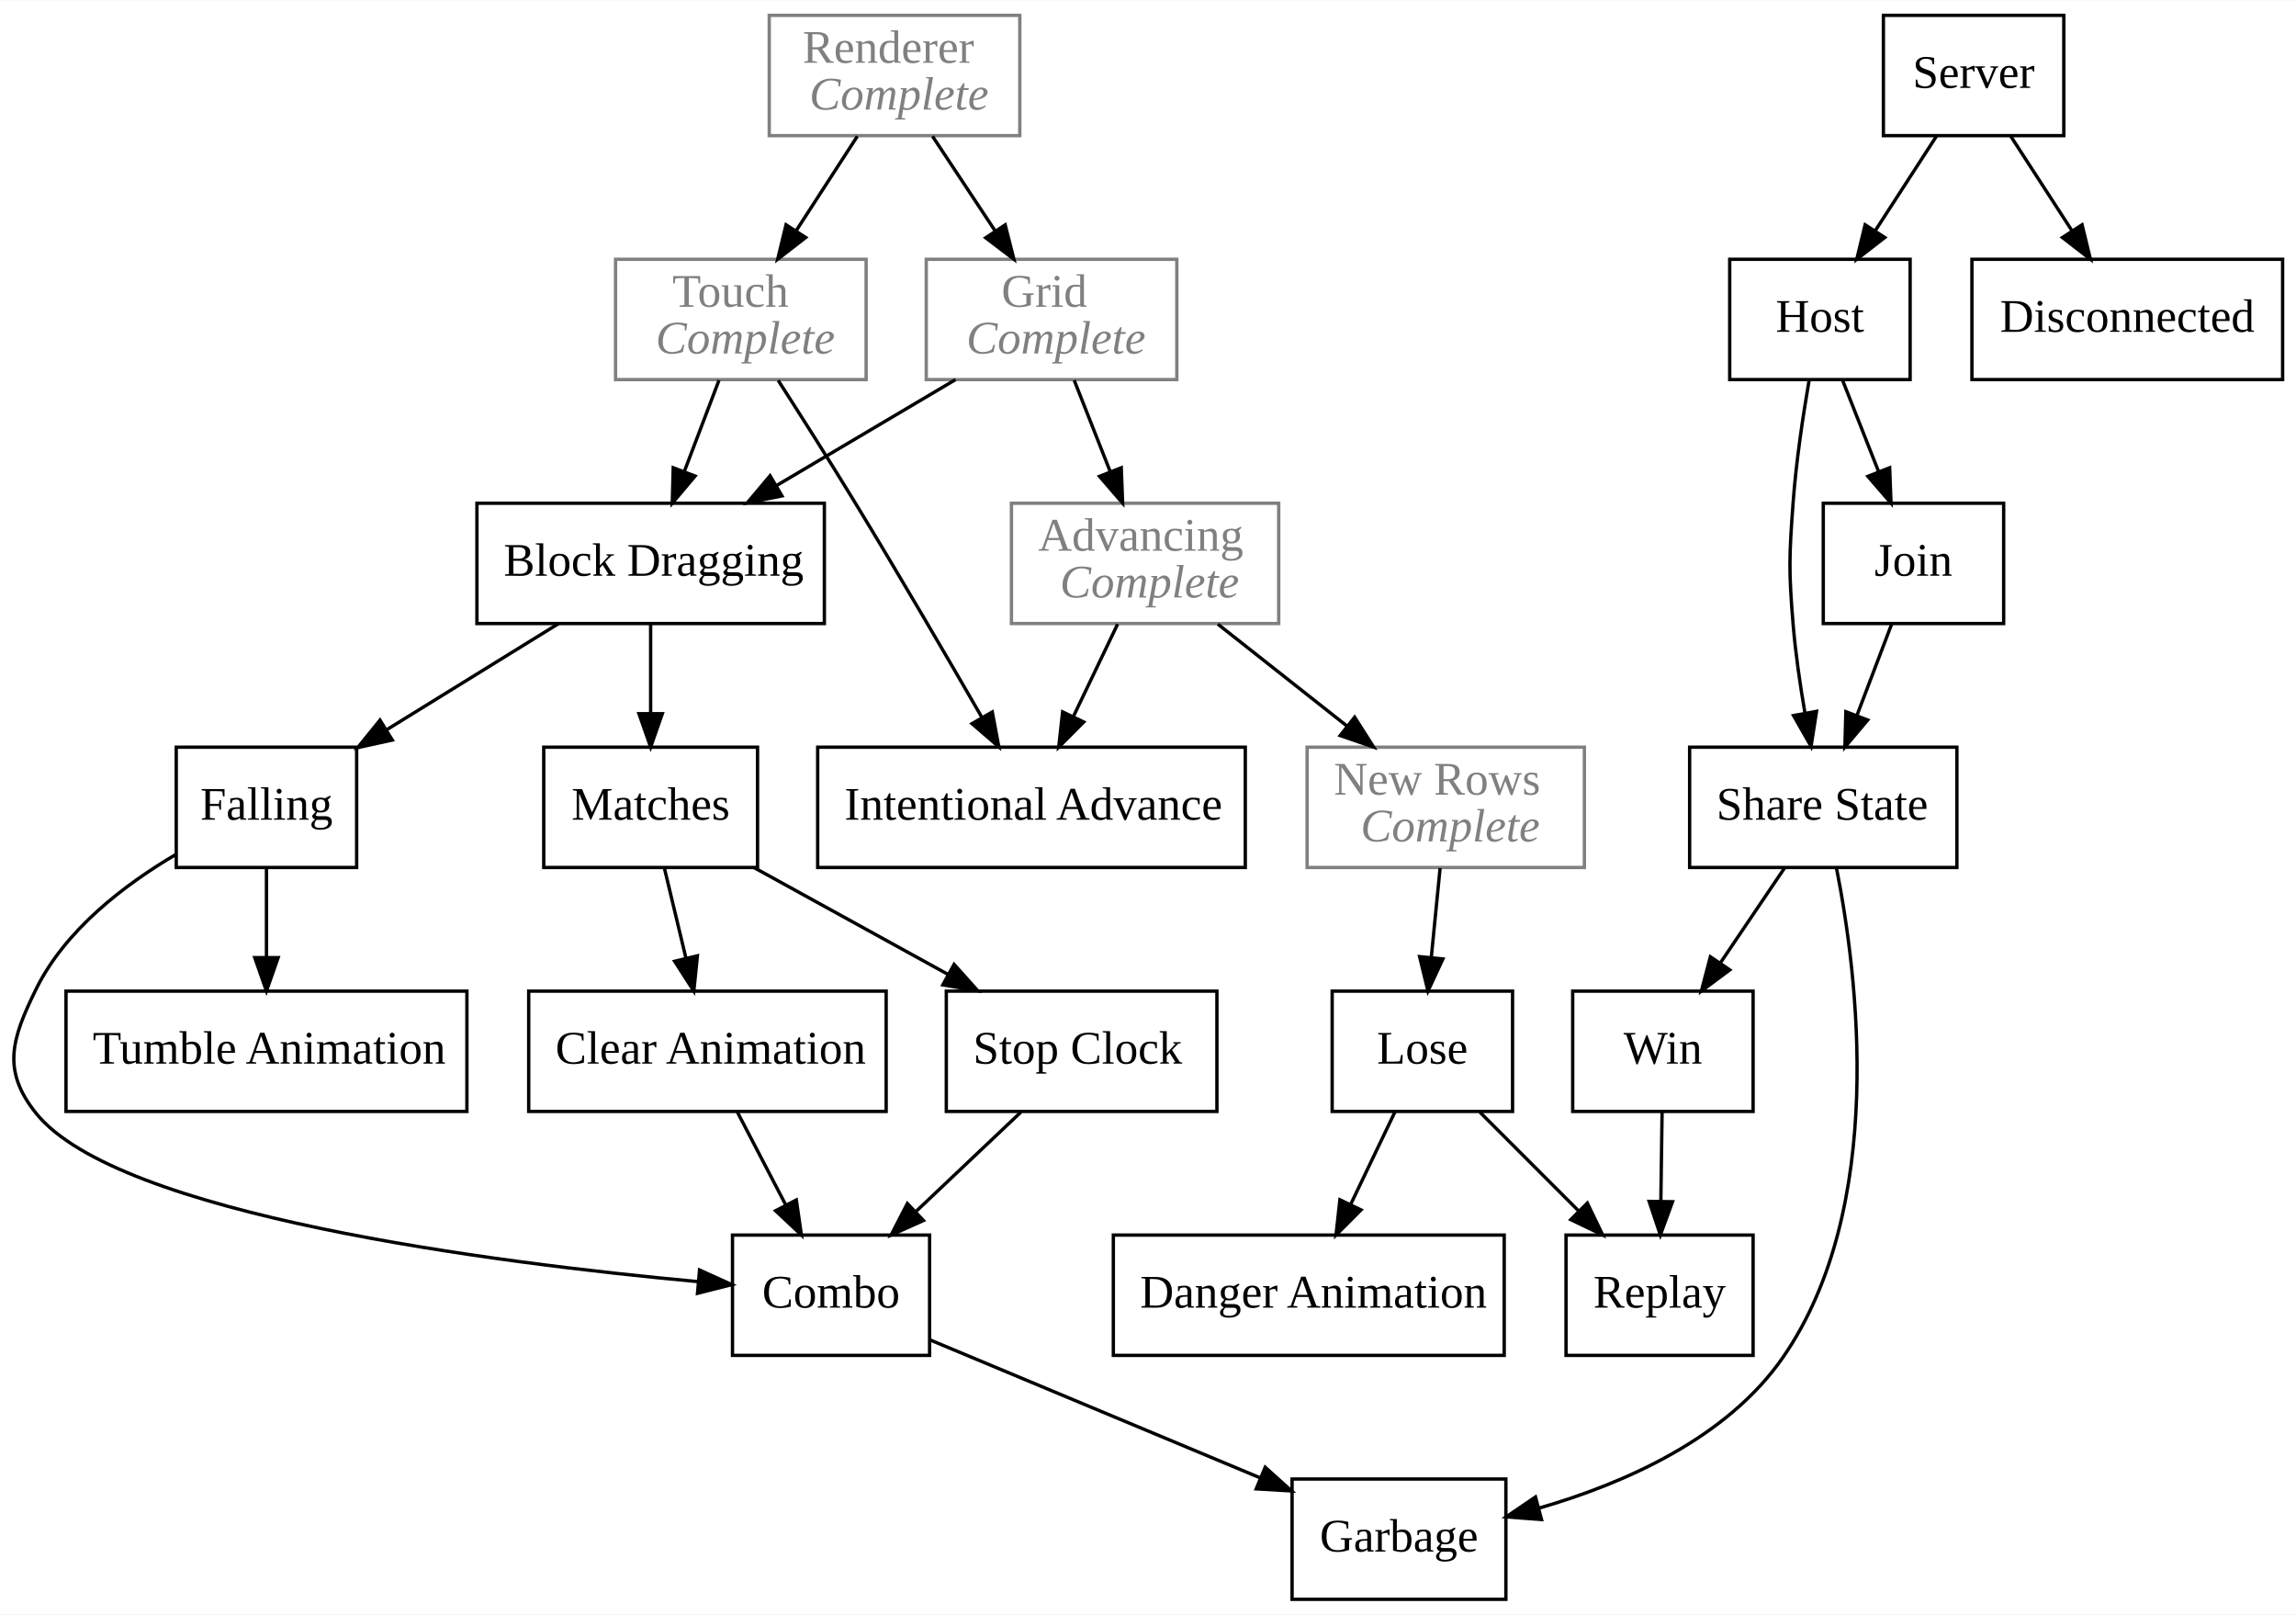
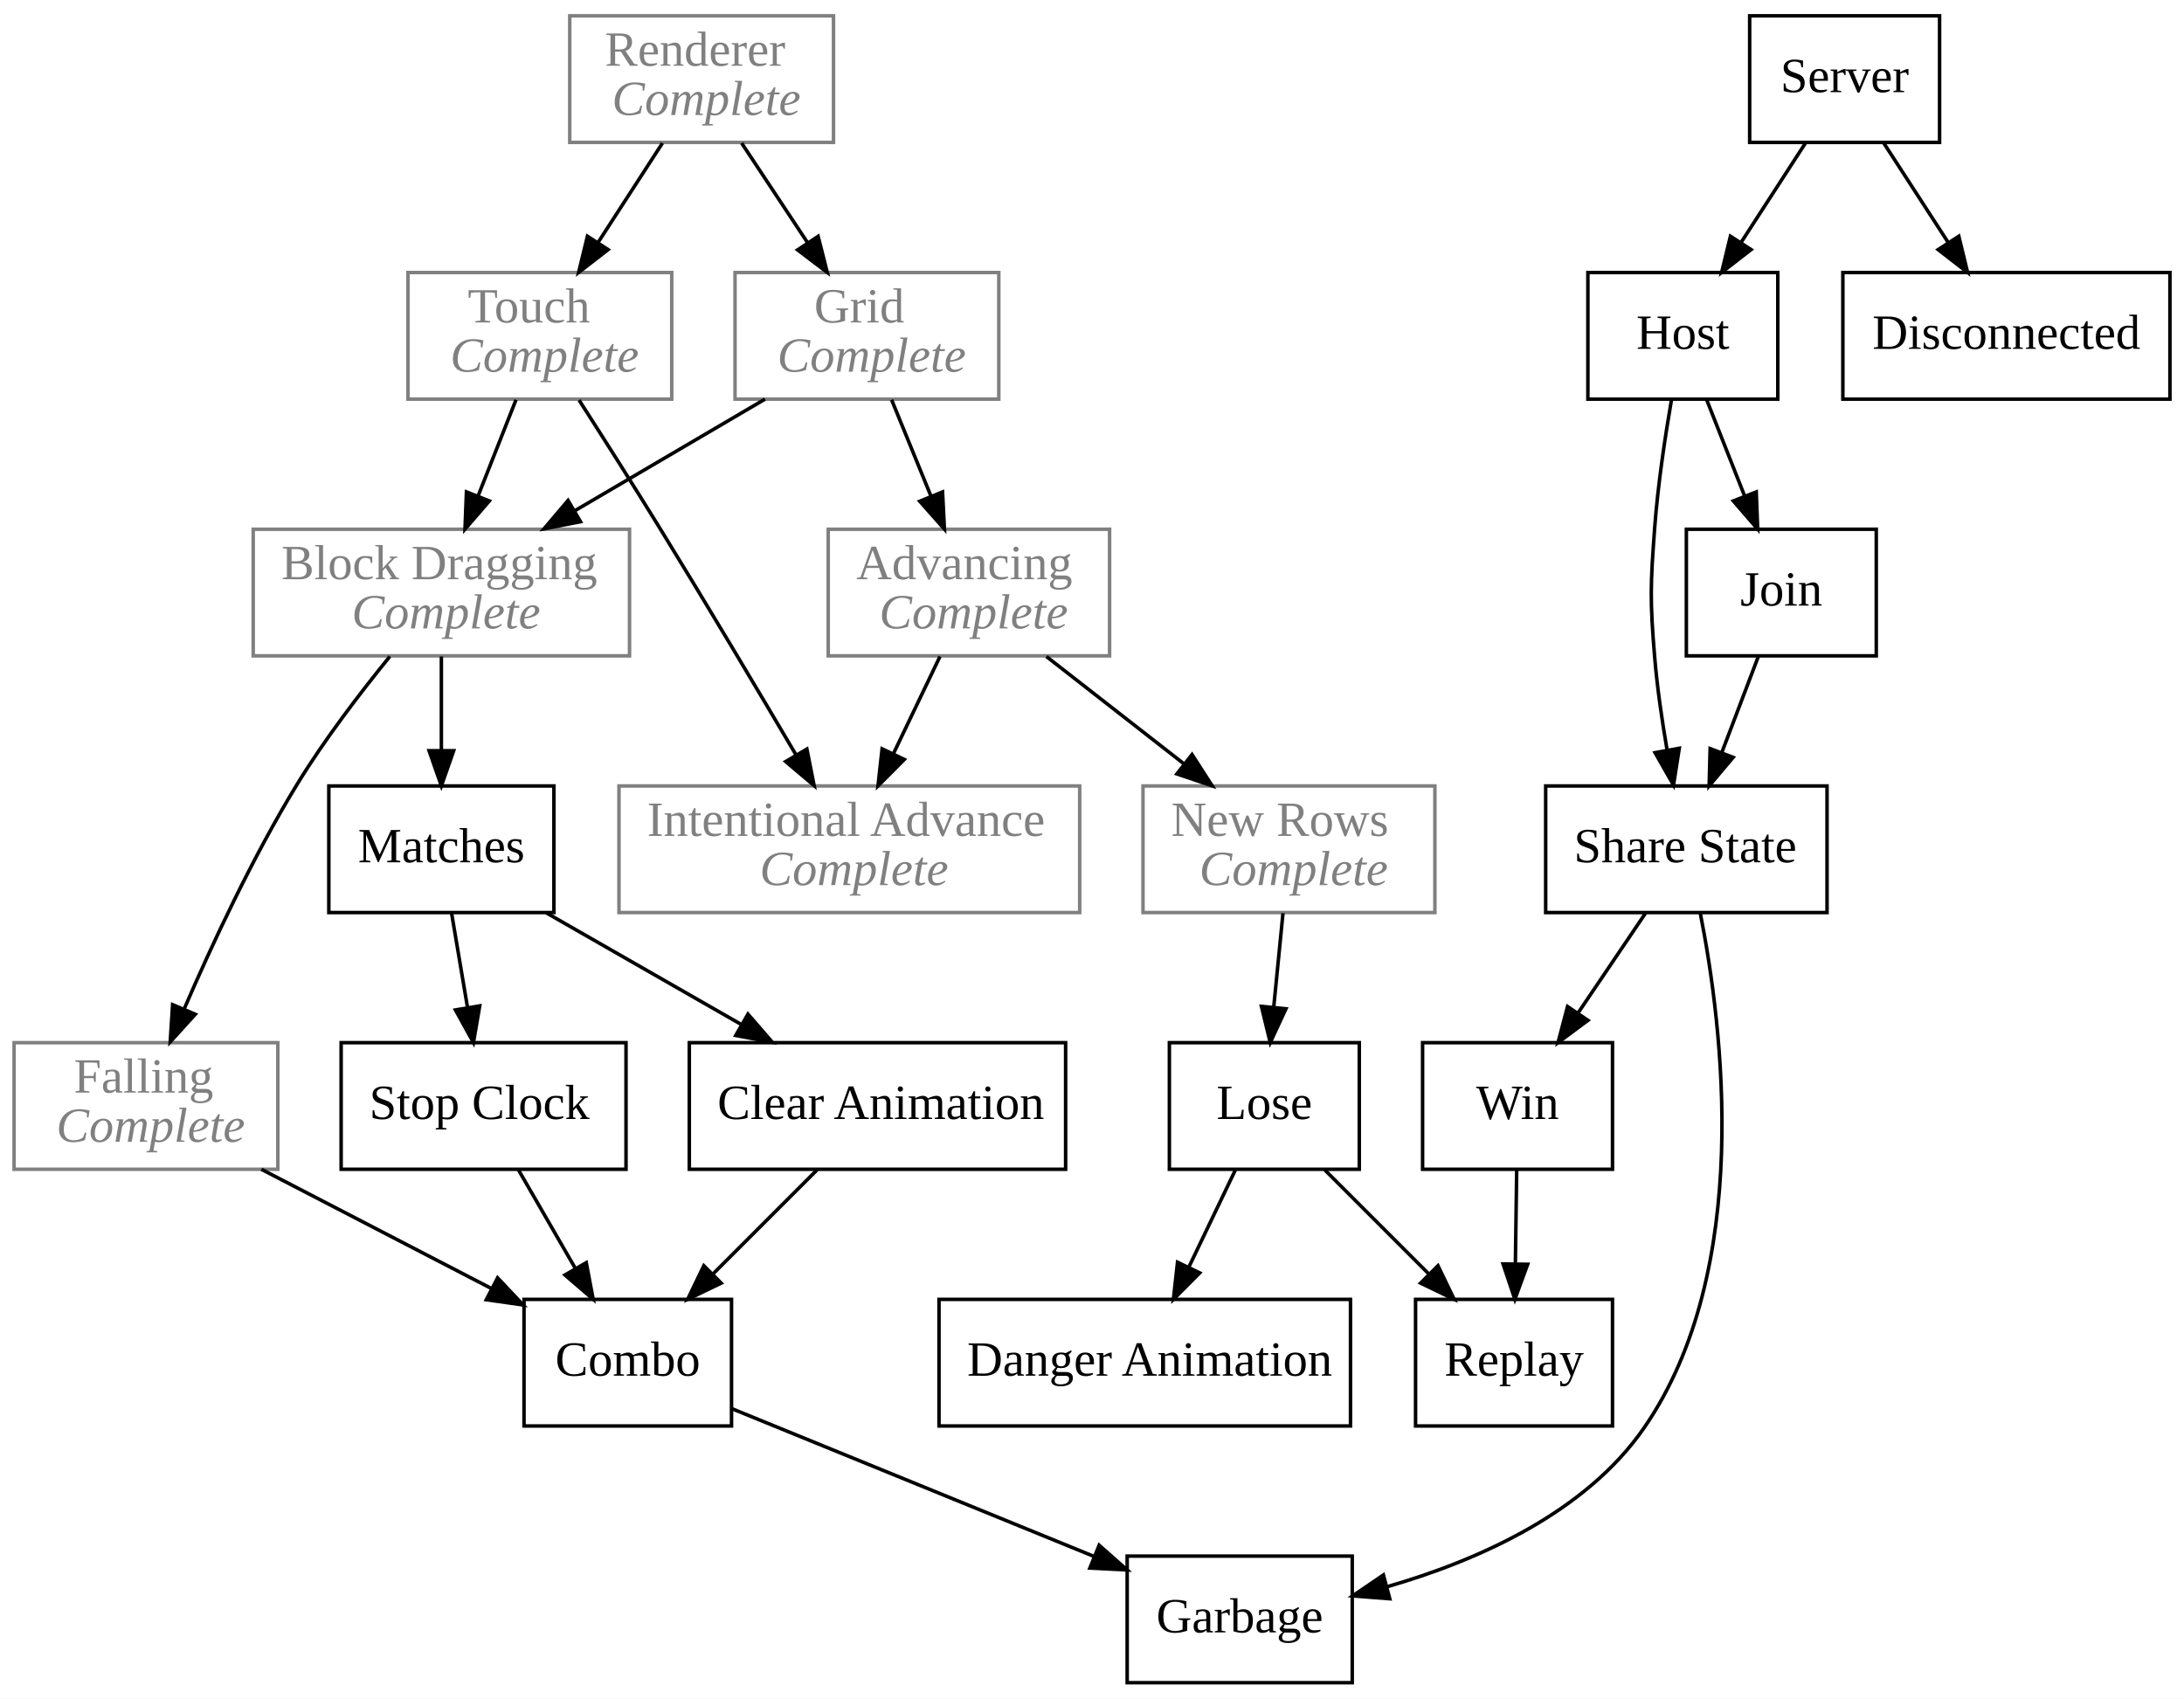
- <svg xmlns="http://www.w3.org/2000/svg" width="687pt" height="483pt" viewBox="0.00 0.00 687.26 483.00">
+ <svg xmlns="http://www.w3.org/2000/svg" width="621pt" height="483pt" viewBox="0.00 0.00 621.00 483.00">
  <g id="graph0" class="graph" transform="scale(1 1) rotate(0) translate(4 479)">
-     <polygon fill="white" stroke="none" points="-4,4 -4,-479 683.256,-479 683.256,4 -4,4" />
+     <polygon fill="white" stroke="none" points="-4,4 -4,-479 617,-479 617,4 -4,4" />
    <g id="node1" class="node">
-       <polygon fill="none" stroke="gray" points="226.256,-438.5 226.256,-474.5 301.256,-474.5 301.256,-438.5 226.256,-438.5" />
-       <text text-anchor="start" x="236.256" y="-460.3" font-family="Times New Roman,serif" font-size="14.00" fill="gray">Renderer </text>
-       <text text-anchor="start" x="234.256" y="-446.3" font-family="Times New Roman,serif" font-size="14.00" fill="gray"> </text>
-       <text text-anchor="start" x="238.256" y="-446.3" font-family="Times New Roman,serif" font-style="italic" font-size="14.00" fill="gray">Complete</text>
+       <polygon fill="none" stroke="gray" points="158,-438.5 158,-474.5 233,-474.5 233,-438.5 158,-438.5" />
+       <text text-anchor="start" x="168" y="-460.3" font-family="Times New Roman,serif" font-size="14.00" fill="gray">Renderer </text>
+       <text text-anchor="start" x="166" y="-446.3" font-family="Times New Roman,serif" font-size="14.00" fill="gray"> </text>
+       <text text-anchor="start" x="170" y="-446.3" font-family="Times New Roman,serif" font-style="italic" font-size="14.00" fill="gray">Complete</text>
    </g>
    <g id="node2" class="node">
-       <polygon fill="none" stroke="gray" points="273.256,-365.5 273.256,-401.5 348.256,-401.5 348.256,-365.5 273.256,-365.5" />
-       <text text-anchor="start" x="295.756" y="-387.3" font-family="Times New Roman,serif" font-size="14.00" fill="gray">Grid </text>
-       <text text-anchor="start" x="281.256" y="-373.3" font-family="Times New Roman,serif" font-size="14.00" fill="gray"> </text>
-       <text text-anchor="start" x="285.256" y="-373.3" font-family="Times New Roman,serif" font-style="italic" font-size="14.00" fill="gray">Complete</text>
+       <polygon fill="none" stroke="gray" points="205,-365.5 205,-401.5 280,-401.5 280,-365.5 205,-365.5" />
+       <text text-anchor="start" x="227.5" y="-387.3" font-family="Times New Roman,serif" font-size="14.00" fill="gray">Grid </text>
+       <text text-anchor="start" x="213" y="-373.3" font-family="Times New Roman,serif" font-size="14.00" fill="gray"> </text>
+       <text text-anchor="start" x="217" y="-373.3" font-family="Times New Roman,serif" font-style="italic" font-size="14.00" fill="gray">Complete</text>
    </g>
    <g id="edge1" class="edge">
-       <path fill="none" stroke="black" d="M275.134,-438.313C280.733,-429.853 287.598,-419.484 293.801,-410.112" />
-       <polygon fill="black" stroke="black" points="296.882,-411.799 299.484,-401.529 291.045,-407.935 296.882,-411.799" />
+       <path fill="none" stroke="black" d="M206.877,-438.313C212.477,-429.853 219.342,-419.484 225.545,-410.112" />
+       <polygon fill="black" stroke="black" points="228.626,-411.799 231.227,-401.529 222.789,-407.935 228.626,-411.799" />
    </g>
    <g id="node3" class="node">
-       <polygon fill="none" stroke="gray" points="180.256,-365.5 180.256,-401.5 255.256,-401.5 255.256,-365.5 180.256,-365.5" />
-       <text text-anchor="start" x="197.256" y="-387.3" font-family="Times New Roman,serif" font-size="14.00" fill="gray">Touch </text>
-       <text text-anchor="start" x="188.256" y="-373.3" font-family="Times New Roman,serif" font-size="14.00" fill="gray"> </text>
-       <text text-anchor="start" x="192.256" y="-373.3" font-family="Times New Roman,serif" font-style="italic" font-size="14.00" fill="gray">Complete</text>
+       <polygon fill="none" stroke="gray" points="112,-365.5 112,-401.5 187,-401.5 187,-365.5 112,-365.5" />
+       <text text-anchor="start" x="129" y="-387.3" font-family="Times New Roman,serif" font-size="14.00" fill="gray">Touch </text>
+       <text text-anchor="start" x="120" y="-373.3" font-family="Times New Roman,serif" font-size="14.00" fill="gray"> </text>
+       <text text-anchor="start" x="124" y="-373.3" font-family="Times New Roman,serif" font-style="italic" font-size="14.00" fill="gray">Complete</text>
    </g>
    <g id="edge2" class="edge">
-       <path fill="none" stroke="black" d="M252.621,-438.313C247.14,-429.853 240.422,-419.484 234.35,-410.112" />
-       <polygon fill="black" stroke="black" points="237.164,-408.018 228.789,-401.529 231.289,-411.824 237.164,-408.018" />
+       <path fill="none" stroke="black" d="M184.365,-438.313C178.884,-429.853 172.165,-419.484 166.094,-410.112" />
+       <polygon fill="black" stroke="black" points="168.908,-408.018 160.533,-401.529 163.033,-411.824 168.908,-408.018" />
    </g>
    <g id="node4" class="node">
-       <polygon fill="none" stroke="gray" points="298.756,-292.5 298.756,-328.5 378.756,-328.5 378.756,-292.5 298.756,-292.5" />
-       <text text-anchor="start" x="306.756" y="-314.3" font-family="Times New Roman,serif" font-size="14.00" fill="gray">Advancing </text>
-       <text text-anchor="start" x="309.256" y="-300.3" font-family="Times New Roman,serif" font-size="14.00" fill="gray"> </text>
-       <text text-anchor="start" x="313.256" y="-300.3" font-family="Times New Roman,serif" font-style="italic" font-size="14.00" fill="gray">Complete</text>
+       <polygon fill="none" stroke="gray" points="231.5,-292.5 231.5,-328.5 311.5,-328.5 311.5,-292.5 231.5,-292.5" />
+       <text text-anchor="start" x="239.5" y="-314.3" font-family="Times New Roman,serif" font-size="14.00" fill="gray">Advancing </text>
+       <text text-anchor="start" x="242" y="-300.3" font-family="Times New Roman,serif" font-size="14.00" fill="gray"> </text>
+       <text text-anchor="start" x="246" y="-300.3" font-family="Times New Roman,serif" font-style="italic" font-size="14.00" fill="gray">Complete</text>
    </g>
    <g id="edge3" class="edge">
-       <path fill="none" stroke="black" d="M317.534,-365.313C320.767,-357.115 324.708,-347.123 328.311,-337.985" />
-       <polygon fill="black" stroke="black" points="331.628,-339.116 332.041,-328.529 325.116,-336.548 331.628,-339.116" />
+       <path fill="none" stroke="black" d="M249.52,-365.313C252.868,-357.115 256.95,-347.123 260.682,-337.985" />
+       <polygon fill="black" stroke="black" points="264.003,-339.11 264.545,-328.529 257.523,-336.463 264.003,-339.11" />
    </g>
    <g id="node6" class="node">
-       <polygon fill="none" stroke="black" points="138.756,-292.5 138.756,-328.5 242.756,-328.5 242.756,-292.5 138.756,-292.5" />
-       <text text-anchor="start" x="146.756" y="-306.8" font-family="Times New Roman,serif" font-size="14.00">Block Dragging</text>
+       <polygon fill="none" stroke="gray" points="68,-292.5 68,-328.5 175,-328.5 175,-292.5 68,-292.5" />
+       <text text-anchor="start" x="76" y="-314.3" font-family="Times New Roman,serif" font-size="14.00" fill="gray">Block Dragging </text>
+       <text text-anchor="start" x="92" y="-300.3" font-family="Times New Roman,serif" font-size="14.00" fill="gray"> </text>
+       <text text-anchor="start" x="96" y="-300.3" font-family="Times New Roman,serif" font-style="italic" font-size="14.00" fill="gray">Complete</text>
    </g>
    <g id="edge4" class="edge">
-       <path fill="none" stroke="black" d="M282.013,-365.494C265.953,-355.991 245.747,-344.036 228.433,-333.792" />
-       <polygon fill="black" stroke="black" points="230.069,-330.694 219.681,-328.614 226.505,-336.718 230.069,-330.694" />
+       <path fill="none" stroke="black" d="M213.517,-365.494C197.323,-355.991 176.949,-344.036 159.491,-333.792" />
+       <polygon fill="black" stroke="black" points="161.062,-330.656 150.665,-328.614 157.519,-336.693 161.062,-330.656" />
    </g>
    <g id="edge5" class="edge">
-       <path fill="none" stroke="black" d="M211.22,-365.313C208.103,-357.115 204.303,-347.123 200.828,-337.985" />
-       <polygon fill="black" stroke="black" points="204.058,-336.632 197.232,-328.529 197.515,-339.12 204.058,-336.632" />
+       <path fill="none" stroke="black" d="M142.722,-365.313C139.489,-357.115 135.549,-347.123 131.945,-337.985" />
+       <polygon fill="black" stroke="black" points="135.14,-336.548 128.216,-328.529 128.628,-339.116 135.14,-336.548" />
    </g>
    <g id="node9" class="node">
-       <polygon fill="none" stroke="black" points="240.756,-219.5 240.756,-255.5 368.756,-255.5 368.756,-219.5 240.756,-219.5" />
-       <text text-anchor="start" x="248.756" y="-233.8" font-family="Times New Roman,serif" font-size="14.00">Intentional Advance</text>
+       <polygon fill="none" stroke="gray" points="172,-219.5 172,-255.5 303,-255.5 303,-219.5 172,-219.5" />
+       <text text-anchor="start" x="180" y="-241.3" font-family="Times New Roman,serif" font-size="14.00" fill="gray">Intentional Advance </text>
+       <text text-anchor="start" x="208" y="-227.3" font-family="Times New Roman,serif" font-size="14.00" fill="gray"> </text>
+       <text text-anchor="start" x="212" y="-227.3" font-family="Times New Roman,serif" font-style="italic" font-size="14.00" fill="gray">Complete</text>
    </g>
    <g id="edge6" class="edge">
-       <path fill="none" stroke="black" d="M228.941,-365.252C235.652,-354.817 244.303,-341.212 251.756,-329 264.922,-307.427 279.392,-282.642 289.881,-264.471" />
-       <polygon fill="black" stroke="black" points="293.019,-266.036 294.976,-255.623 286.953,-262.543 293.019,-266.036" />
+       <path fill="none" stroke="black" d="M160.649,-365.23C167.347,-354.787 175.997,-341.181 183.5,-329 196.819,-307.377 211.57,-282.596 222.284,-264.439" />
+       <polygon fill="black" stroke="black" points="225.431,-265.992 227.49,-255.6 219.4,-262.44 225.431,-265.992" />
    </g>
    <g id="node5" class="node">
-       <polygon fill="none" stroke="gray" points="387.256,-219.5 387.256,-255.5 470.256,-255.5 470.256,-219.5 387.256,-219.5" />
-       <text text-anchor="start" x="395.256" y="-241.3" font-family="Times New Roman,serif" font-size="14.00" fill="gray">New Rows </text>
-       <text text-anchor="start" x="399.256" y="-227.3" font-family="Times New Roman,serif" font-size="14.00" fill="gray"> </text>
-       <text text-anchor="start" x="403.256" y="-227.3" font-family="Times New Roman,serif" font-style="italic" font-size="14.00" fill="gray">Complete</text>
+       <polygon fill="none" stroke="gray" points="321,-219.5 321,-255.5 404,-255.5 404,-219.5 321,-219.5" />
+       <text text-anchor="start" x="329" y="-241.3" font-family="Times New Roman,serif" font-size="14.00" fill="gray">New Rows </text>
+       <text text-anchor="start" x="333" y="-227.3" font-family="Times New Roman,serif" font-size="14.00" fill="gray"> </text>
+       <text text-anchor="start" x="337" y="-227.3" font-family="Times New Roman,serif" font-style="italic" font-size="14.00" fill="gray">Complete</text>
    </g>
    <g id="edge7" class="edge">
-       <path fill="none" stroke="black" d="M360.543,-292.313C372.15,-283.156 386.596,-271.76 399.201,-261.816" />
-       <polygon fill="black" stroke="black" points="401.487,-264.47 407.17,-255.529 397.151,-258.975 401.487,-264.47" />
+       <path fill="none" stroke="black" d="M293.529,-292.313C305.265,-283.156 319.871,-271.76 332.616,-261.816" />
+       <polygon fill="black" stroke="black" points="334.943,-264.44 340.674,-255.529 330.637,-258.921 334.943,-264.44" />
    </g>
    <g id="edge8" class="edge">
-       <path fill="none" stroke="black" d="M330.526,-292.313C326.558,-284.028 321.713,-273.91 317.299,-264.693" />
-       <polygon fill="black" stroke="black" points="320.387,-263.036 312.911,-255.529 314.073,-266.06 320.387,-263.036" />
+       <path fill="none" stroke="black" d="M263.27,-292.313C259.302,-284.028 254.457,-273.91 250.043,-264.693" />
+       <polygon fill="black" stroke="black" points="253.13,-263.036 245.655,-255.529 246.817,-266.06 253.13,-263.036" />
+     </g>
+     <g id="node13" class="node">
+       <polygon fill="none" stroke="black" points="328.5,-146.5 328.5,-182.5 382.5,-182.5 382.5,-146.5 328.5,-146.5" />
+       <text text-anchor="middle" x="355.5" y="-160.8" font-family="Times New Roman,serif" font-size="14.00">Lose</text>
+     </g>
+     <g id="edge9" class="edge">
+       <path fill="none" stroke="black" d="M360.805,-219.313C360.014,-211.289 359.054,-201.547 358.169,-192.569" />
+       <polygon fill="black" stroke="black" points="361.643,-192.137 357.179,-182.529 354.677,-192.824 361.643,-192.137" />
+     </g>
+     <g id="node7" class="node">
+       <polygon fill="none" stroke="black" points="89.5,-219.5 89.5,-255.5 153.5,-255.5 153.5,-219.5 89.5,-219.5" />
+       <text text-anchor="middle" x="121.5" y="-233.8" font-family="Times New Roman,serif" font-size="14.00">Matches</text>
+     </g>
+     <g id="edge10" class="edge">
+       <path fill="none" stroke="black" d="M121.5,-292.313C121.5,-284.289 121.5,-274.547 121.5,-265.569" />
+       <polygon fill="black" stroke="black" points="125,-265.529 121.5,-255.529 118,-265.529 125,-265.529" />
+     </g>
+     <g id="node8" class="node">
+       <polygon fill="none" stroke="gray" points="0,-146.5 0,-182.5 75,-182.5 75,-146.5 0,-146.5" />
+       <text text-anchor="start" x="17" y="-168.3" font-family="Times New Roman,serif" font-size="14.00" fill="gray">Falling </text>
+       <text text-anchor="start" x="8" y="-154.3" font-family="Times New Roman,serif" font-size="14.00" fill="gray"> </text>
+       <text text-anchor="start" x="12" y="-154.3" font-family="Times New Roman,serif" font-style="italic" font-size="14.00" fill="gray">Complete</text>
+     </g>
+     <g id="edge11" class="edge">
+       <path fill="none" stroke="black" d="M106.86,-292.335C98.563,-282.155 88.313,-268.78 80.5,-256 67.887,-235.368 56.292,-210.457 48.33,-191.998" />
+       <polygon fill="black" stroke="black" points="51.528,-190.575 44.404,-182.733 45.083,-193.306 51.528,-190.575" />
+     </g>
+     <g id="node10" class="node">
+       <polygon fill="none" stroke="black" points="93,-146.5 93,-182.5 174,-182.5 174,-146.5 93,-146.5" />
+       <text text-anchor="start" x="101" y="-160.8" font-family="Times New Roman,serif" font-size="14.00">Stop Clock</text>
+     </g>
+     <g id="edge12" class="edge">
+       <path fill="none" stroke="black" d="M124.405,-219.313C125.761,-211.289 127.407,-201.547 128.925,-192.569" />
+       <polygon fill="black" stroke="black" points="132.406,-192.972 130.622,-182.529 125.504,-191.806 132.406,-192.972" />
+     </g>
+     <g id="node11" class="node">
+       <polygon fill="none" stroke="black" points="192,-146.5 192,-182.5 299,-182.5 299,-146.5 192,-146.5" />
+       <text text-anchor="start" x="200" y="-160.8" font-family="Times New Roman,serif" font-size="14.00">Clear Animation</text>
+     </g>
+     <g id="edge13" class="edge">
+       <path fill="none" stroke="black" d="M151.201,-219.494C167.797,-209.991 188.676,-198.036 206.567,-187.792" />
+       <polygon fill="black" stroke="black" points="208.673,-190.62 215.611,-182.614 205.194,-184.545 208.673,-190.62" />
+     </g>
+     <g id="node12" class="node">
+       <polygon fill="none" stroke="black" points="145,-73.5 145,-109.5 204,-109.5 204,-73.5 145,-73.5" />
+       <text text-anchor="middle" x="174.5" y="-87.8" font-family="Times New Roman,serif" font-size="14.00">Combo</text>
+     </g>
+     <g id="edge14" class="edge">
+       <path fill="none" stroke="black" d="M70.315,-146.494C89.948,-136.319 115.007,-123.332 135.629,-112.645" />
+       <polygon fill="black" stroke="black" points="137.488,-115.624 144.756,-107.915 134.267,-109.409 137.488,-115.624" />
+     </g>
+     <g id="edge15" class="edge">
+       <path fill="none" stroke="black" d="M143.425,-146.313C148.26,-137.941 154.175,-127.697 159.542,-118.403" />
+       <polygon fill="black" stroke="black" points="162.697,-119.939 164.666,-109.529 156.635,-116.438 162.697,-119.939" />
+     </g>
+     <g id="edge16" class="edge">
+       <path fill="none" stroke="black" d="M228.313,-146.313C219.417,-137.417 208.409,-126.409 198.672,-116.672" />
+       <polygon fill="black" stroke="black" points="201.075,-114.125 191.529,-109.529 196.125,-119.075 201.075,-114.125" />
+     </g>
+     <g id="node20" class="node">
+       <polygon fill="none" stroke="black" points="316.5,-0.5 316.5,-36.5 380.5,-36.5 380.5,-0.5 316.5,-0.5" />
+       <text text-anchor="middle" x="348.5" y="-14.8" font-family="Times New Roman,serif" font-size="14.00">Garbage</text>
+     </g>
+     <g id="edge17" class="edge">
+       <path fill="none" stroke="black" d="M204.017,-78.456C232.311,-66.911 275.286,-49.375 307.017,-36.427" />
+       <polygon fill="black" stroke="black" points="308.538,-39.586 316.475,-32.568 305.894,-33.105 308.538,-39.586" />
    </g>
    <g id="node14" class="node">
-       <polygon fill="none" stroke="black" points="394.756,-146.5 394.756,-182.5 448.756,-182.5 448.756,-146.5 394.756,-146.5" />
-       <text text-anchor="middle" x="421.756" y="-160.8" font-family="Times New Roman,serif" font-size="14.00">Lose</text>
-     </g>
-     <g id="edge9" class="edge">
-       <path fill="none" stroke="black" d="M427.062,-219.313C426.271,-211.289 425.31,-201.547 424.425,-192.569" />
-       <polygon fill="black" stroke="black" points="427.899,-192.137 423.435,-182.529 420.933,-192.824 427.899,-192.137" />
-     </g>
-     <g id="node7" class="node">
-       <polygon fill="none" stroke="black" points="158.756,-219.5 158.756,-255.5 222.756,-255.5 222.756,-219.5 158.756,-219.5" />
-       <text text-anchor="middle" x="190.756" y="-233.8" font-family="Times New Roman,serif" font-size="14.00">Matches</text>
-     </g>
-     <g id="edge10" class="edge">
-       <path fill="none" stroke="black" d="M190.756,-292.313C190.756,-284.289 190.756,-274.547 190.756,-265.569" />
-       <polygon fill="black" stroke="black" points="194.256,-265.529 190.756,-255.529 187.256,-265.529 194.256,-265.529" />
-     </g>
-     <g id="node8" class="node">
-       <polygon fill="none" stroke="black" points="48.756,-219.5 48.756,-255.5 102.756,-255.5 102.756,-219.5 48.756,-219.5" />
-       <text text-anchor="middle" x="75.756" y="-233.8" font-family="Times New Roman,serif" font-size="14.00">Falling</text>
-     </g>
-     <g id="edge11" class="edge">
-       <path fill="none" stroke="black" d="M163.211,-292.494C147.849,-283.009 128.529,-271.081 111.958,-260.85" />
-       <polygon fill="black" stroke="black" points="113.424,-257.643 103.077,-255.368 109.747,-263.599 113.424,-257.643" />
-     </g>
-     <g id="node10" class="node">
-       <polygon fill="none" stroke="black" points="279.256,-146.5 279.256,-182.5 360.256,-182.5 360.256,-146.5 279.256,-146.5" />
-       <text text-anchor="start" x="287.256" y="-160.8" font-family="Times New Roman,serif" font-size="14.00">Stop Clock</text>
-     </g>
-     <g id="edge12" class="edge">
-       <path fill="none" stroke="black" d="M221.655,-219.494C239.078,-209.904 261.04,-197.817 279.764,-187.511" />
-       <polygon fill="black" stroke="black" points="281.589,-190.502 288.662,-182.614 278.214,-184.369 281.589,-190.502" />
-     </g>
-     <g id="node12" class="node">
-       <polygon fill="none" stroke="black" points="154.256,-146.5 154.256,-182.5 261.256,-182.5 261.256,-146.5 154.256,-146.5" />
-       <text text-anchor="start" x="162.256" y="-160.8" font-family="Times New Roman,serif" font-size="14.00">Clear Animation</text>
-     </g>
-     <g id="edge13" class="edge">
-       <path fill="none" stroke="black" d="M194.871,-219.313C196.813,-211.202 199.176,-201.336 201.345,-192.277" />
-       <polygon fill="black" stroke="black" points="204.754,-193.069 203.679,-182.529 197.946,-191.439 204.754,-193.069" />
-     </g>
-     <g id="node11" class="node">
-       <polygon fill="none" stroke="black" points="15.756,-146.5 15.756,-182.5 135.756,-182.5 135.756,-146.5 15.756,-146.5" />
-       <text text-anchor="start" x="23.756" y="-160.8" font-family="Times New Roman,serif" font-size="14.00">Tumble Animation</text>
-     </g>
-     <g id="edge14" class="edge">
-       <path fill="none" stroke="black" d="M75.756,-219.313C75.756,-211.289 75.756,-201.547 75.756,-192.569" />
-       <polygon fill="black" stroke="black" points="79.256,-192.529 75.756,-182.529 72.256,-192.529 79.256,-192.529" />
-     </g>
-     <g id="node13" class="node">
-       <polygon fill="none" stroke="black" points="215.256,-73.5 215.256,-109.5 274.256,-109.5 274.256,-73.5 215.256,-73.5" />
-       <text text-anchor="middle" x="244.756" y="-87.8" font-family="Times New Roman,serif" font-size="14.00">Combo</text>
-     </g>
-     <g id="edge15" class="edge">
-       <path fill="none" stroke="black" d="M48.718,-223.444C33.357,-214.423 15.494,-200.831 6.756,-183 -0.48,-168.233 -3.518,-158.84 6.756,-146 31.143,-115.522 143.81,-101.197 204.979,-95.565" />
-       <polygon fill="black" stroke="black" points="205.398,-99.042 215.051,-94.674 204.781,-92.069 205.398,-99.042" />
-     </g>
-     <g id="edge16" class="edge">
-       <path fill="none" stroke="black" d="M301.601,-146.313C292.204,-137.417 280.576,-126.409 270.29,-116.672" />
-       <polygon fill="black" stroke="black" points="272.413,-113.862 262.744,-109.529 267.6,-118.945 272.413,-113.862" />
-     </g>
-     <g id="edge17" class="edge">
-       <path fill="none" stroke="black" d="M216.713,-146.313C221.076,-137.941 226.414,-127.697 231.258,-118.403" />
-       <polygon fill="black" stroke="black" points="234.364,-120.014 235.882,-109.529 228.157,-116.779 234.364,-120.014" />
+       <polygon fill="none" stroke="black" points="263,-73.5 263,-109.5 380,-109.5 380,-73.5 263,-73.5" />
+       <text text-anchor="start" x="271" y="-87.8" font-family="Times New Roman,serif" font-size="14.00">Danger Animation</text>
+     </g>
+     <g id="edge18" class="edge">
+       <path fill="none" stroke="black" d="M347.27,-146.313C343.302,-138.028 338.457,-127.91 334.043,-118.693" />
+       <polygon fill="black" stroke="black" points="337.13,-117.036 329.655,-109.529 330.817,-120.06 337.13,-117.036" />
+     </g>
+     <g id="node22" class="node">
+       <polygon fill="none" stroke="black" points="398.5,-73.5 398.5,-109.5 454.5,-109.5 454.5,-73.5 398.5,-73.5" />
+       <text text-anchor="middle" x="426.5" y="-87.8" font-family="Times New Roman,serif" font-size="14.00">Replay</text>
+     </g>
+     <g id="edge19" class="edge">
+       <path fill="none" stroke="black" d="M372.687,-146.313C381.583,-137.417 392.591,-126.409 402.328,-116.672" />
+       <polygon fill="black" stroke="black" points="404.875,-119.075 409.471,-109.529 399.925,-114.125 404.875,-119.075" />
+     </g>
+     <g id="node15" class="node">
+       <polygon fill="none" stroke="black" points="493.5,-438.5 493.5,-474.5 547.5,-474.5 547.5,-438.5 493.5,-438.5" />
+       <text text-anchor="middle" x="520.5" y="-452.8" font-family="Times New Roman,serif" font-size="14.00">Server</text>
+     </g>
+     <g id="node16" class="node">
+       <polygon fill="none" stroke="black" points="447.5,-365.5 447.5,-401.5 501.5,-401.5 501.5,-365.5 447.5,-365.5" />
+       <text text-anchor="middle" x="474.5" y="-379.8" font-family="Times New Roman,serif" font-size="14.00">Host</text>
+     </g>
+     <g id="edge20" class="edge">
+       <path fill="none" stroke="black" d="M509.365,-438.313C503.884,-429.853 497.165,-419.484 491.094,-410.112" />
+       <polygon fill="black" stroke="black" points="493.908,-408.018 485.533,-401.529 488.033,-411.824 493.908,-408.018" />
+     </g>
+     <g id="node18" class="node">
+       <polygon fill="none" stroke="black" points="520,-365.5 520,-401.5 613,-401.5 613,-365.5 520,-365.5" />
+       <text text-anchor="middle" x="566.5" y="-379.8" font-family="Times New Roman,serif" font-size="14.00">Disconnected</text>
+     </g>
+     <g id="edge21" class="edge">
+       <path fill="none" stroke="black" d="M531.635,-438.313C537.116,-429.853 543.835,-419.484 549.906,-410.112" />
+       <polygon fill="black" stroke="black" points="552.967,-411.824 555.467,-401.529 547.092,-408.018 552.967,-411.824" />
+     </g>
+     <g id="node17" class="node">
+       <polygon fill="none" stroke="black" points="475.5,-292.5 475.5,-328.5 529.5,-328.5 529.5,-292.5 475.5,-292.5" />
+       <text text-anchor="middle" x="502.5" y="-306.8" font-family="Times New Roman,serif" font-size="14.00">Join</text>
+     </g>
+     <g id="edge22" class="edge">
+       <path fill="none" stroke="black" d="M481.278,-365.313C484.511,-357.115 488.451,-347.123 492.055,-337.985" />
+       <polygon fill="black" stroke="black" points="495.372,-339.116 495.784,-328.529 488.86,-336.548 495.372,-339.116" />
+     </g>
+     <g id="node19" class="node">
+       <polygon fill="none" stroke="black" points="435.5,-219.5 435.5,-255.5 515.5,-255.5 515.5,-219.5 435.5,-219.5" />
+       <text text-anchor="start" x="443.5" y="-233.8" font-family="Times New Roman,serif" font-size="14.00">Share State</text>
+     </g>
+     <g id="edge23" class="edge">
+       <path fill="none" stroke="black" d="M471.252,-365.225C469.454,-354.781 467.405,-341.175 466.5,-329 465.281,-312.601 465.131,-308.387 466.5,-292 467.217,-283.421 468.569,-274.147 470.012,-265.769" />
+       <polygon fill="black" stroke="black" points="473.487,-266.223 471.846,-255.755 466.601,-264.961 473.487,-266.223" />
+     </g>
+     <g id="edge24" class="edge">
+       <path fill="none" stroke="black" d="M495.964,-292.313C492.847,-284.115 489.047,-274.123 485.572,-264.985" />
+       <polygon fill="black" stroke="black" points="488.802,-263.632 481.976,-255.529 482.259,-266.12 488.802,-263.632" />
+     </g>
+     <g id="edge25" class="edge">
+       <path fill="none" stroke="black" d="M479.447,-219.385C485.775,-187.453 494.55,-117.968 463.5,-73 446.711,-48.685 415.926,-35.161 390.43,-27.796" />
+       <polygon fill="black" stroke="black" points="391.166,-24.37 380.602,-25.178 389.364,-31.134 391.166,-24.37" />
    </g>
    <g id="node21" class="node">
-       <polygon fill="none" stroke="black" points="382.756,-0.5 382.756,-36.5 446.756,-36.5 446.756,-0.5 382.756,-0.5" />
-       <text text-anchor="middle" x="414.756" y="-14.8" font-family="Times New Roman,serif" font-size="14.00">Garbage</text>
-     </g>
-     <g id="edge18" class="edge">
-       <path fill="none" stroke="black" d="M274.368,-78.133C301.665,-66.732 342.46,-49.694 373.05,-36.919" />
-       <polygon fill="black" stroke="black" points="374.714,-40.016 382.593,-32.933 372.017,-33.557 374.714,-40.016" />
-     </g>
-     <g id="node15" class="node">
-       <polygon fill="none" stroke="black" points="329.256,-73.5 329.256,-109.5 446.256,-109.5 446.256,-73.5 329.256,-73.5" />
-       <text text-anchor="start" x="337.256" y="-87.8" font-family="Times New Roman,serif" font-size="14.00">Danger Animation</text>
-     </g>
-     <g id="edge19" class="edge">
-       <path fill="none" stroke="black" d="M413.526,-146.313C409.558,-138.028 404.713,-127.91 400.299,-118.693" />
-       <polygon fill="black" stroke="black" points="403.387,-117.036 395.911,-109.529 397.073,-120.06 403.387,-117.036" />
-     </g>
-     <g id="node23" class="node">
-       <polygon fill="none" stroke="black" points="464.756,-73.5 464.756,-109.5 520.756,-109.5 520.756,-73.5 464.756,-73.5" />
-       <text text-anchor="middle" x="492.756" y="-87.8" font-family="Times New Roman,serif" font-size="14.00">Replay</text>
-     </g>
-     <g id="edge20" class="edge">
-       <path fill="none" stroke="black" d="M438.943,-146.313C447.839,-137.417 458.847,-126.409 468.584,-116.672" />
-       <polygon fill="black" stroke="black" points="471.131,-119.075 475.727,-109.529 466.181,-114.125 471.131,-119.075" />
-     </g>
-     <g id="node16" class="node">
-       <polygon fill="none" stroke="black" points="559.756,-438.5 559.756,-474.5 613.756,-474.5 613.756,-438.5 559.756,-438.5" />
-       <text text-anchor="middle" x="586.756" y="-452.8" font-family="Times New Roman,serif" font-size="14.00">Server</text>
-     </g>
-     <g id="node17" class="node">
-       <polygon fill="none" stroke="black" points="513.756,-365.5 513.756,-401.5 567.756,-401.5 567.756,-365.5 513.756,-365.5" />
-       <text text-anchor="middle" x="540.756" y="-379.8" font-family="Times New Roman,serif" font-size="14.00">Host</text>
-     </g>
-     <g id="edge21" class="edge">
-       <path fill="none" stroke="black" d="M575.621,-438.313C570.14,-429.853 563.422,-419.484 557.35,-410.112" />
-       <polygon fill="black" stroke="black" points="560.164,-408.018 551.789,-401.529 554.289,-411.824 560.164,-408.018" />
-     </g>
-     <g id="node19" class="node">
-       <polygon fill="none" stroke="black" points="586.256,-365.5 586.256,-401.5 679.256,-401.5 679.256,-365.5 586.256,-365.5" />
-       <text text-anchor="middle" x="632.756" y="-379.8" font-family="Times New Roman,serif" font-size="14.00">Disconnected</text>
-     </g>
-     <g id="edge22" class="edge">
-       <path fill="none" stroke="black" d="M597.891,-438.313C603.372,-429.853 610.091,-419.484 616.162,-410.112" />
-       <polygon fill="black" stroke="black" points="619.223,-411.824 621.723,-401.529 613.349,-408.018 619.223,-411.824" />
-     </g>
-     <g id="node18" class="node">
-       <polygon fill="none" stroke="black" points="541.756,-292.5 541.756,-328.5 595.756,-328.5 595.756,-292.5 541.756,-292.5" />
-       <text text-anchor="middle" x="568.756" y="-306.8" font-family="Times New Roman,serif" font-size="14.00">Join</text>
-     </g>
-     <g id="edge23" class="edge">
-       <path fill="none" stroke="black" d="M547.534,-365.313C550.767,-357.115 554.708,-347.123 558.311,-337.985" />
-       <polygon fill="black" stroke="black" points="561.628,-339.116 562.041,-328.529 555.116,-336.548 561.628,-339.116" />
-     </g>
-     <g id="node20" class="node">
-       <polygon fill="none" stroke="black" points="501.756,-219.5 501.756,-255.5 581.756,-255.5 581.756,-219.5 501.756,-219.5" />
-       <text text-anchor="start" x="509.756" y="-233.8" font-family="Times New Roman,serif" font-size="14.00">Share State</text>
-     </g>
-     <g id="edge24" class="edge">
-       <path fill="none" stroke="black" d="M537.508,-365.225C535.71,-354.781 533.661,-341.175 532.756,-329 531.537,-312.601 531.387,-308.387 532.756,-292 533.473,-283.421 534.825,-274.147 536.268,-265.769" />
-       <polygon fill="black" stroke="black" points="539.743,-266.223 538.102,-255.755 532.857,-264.961 539.743,-266.223" />
-     </g>
-     <g id="edge25" class="edge">
-       <path fill="none" stroke="black" d="M562.22,-292.313C559.103,-284.115 555.303,-274.123 551.828,-264.985" />
-       <polygon fill="black" stroke="black" points="555.058,-263.632 548.232,-255.529 548.515,-266.12 555.058,-263.632" />
+       <polygon fill="none" stroke="black" points="400.5,-146.5 400.5,-182.5 454.5,-182.5 454.5,-146.5 400.5,-146.5" />
+       <text text-anchor="middle" x="427.5" y="-160.8" font-family="Times New Roman,serif" font-size="14.00">Win</text>
    </g>
    <g id="edge26" class="edge">
-       <path fill="none" stroke="black" d="M545.703,-219.385C552.031,-187.453 560.806,-117.968 529.756,-73 512.967,-48.685 482.182,-35.161 456.686,-27.796" />
-       <polygon fill="black" stroke="black" points="457.422,-24.37 446.858,-25.178 455.62,-31.134 457.422,-24.37" />
-     </g>
-     <g id="node22" class="node">
-       <polygon fill="none" stroke="black" points="466.756,-146.5 466.756,-182.5 520.756,-182.5 520.756,-146.5 466.756,-146.5" />
-       <text text-anchor="middle" x="493.756" y="-160.8" font-family="Times New Roman,serif" font-size="14.00">Win</text>
+       <path fill="none" stroke="black" d="M463.881,-219.313C458.103,-210.766 451.006,-200.269 444.62,-190.823" />
+       <polygon fill="black" stroke="black" points="447.513,-188.853 439.012,-182.529 441.714,-192.774 447.513,-188.853" />
    </g>
    <g id="edge27" class="edge">
-       <path fill="none" stroke="black" d="M530.137,-219.313C524.359,-210.766 517.262,-200.269 510.876,-190.823" />
-       <polygon fill="black" stroke="black" points="513.769,-188.853 505.269,-182.529 507.97,-192.774 513.769,-188.853" />
-     </g>
-     <g id="edge28" class="edge">
-       <path fill="none" stroke="black" d="M493.514,-146.313C493.401,-138.289 493.264,-128.547 493.137,-119.569" />
-       <polygon fill="black" stroke="black" points="496.637,-119.479 492.996,-109.529 489.637,-119.577 496.637,-119.479" />
+       <path fill="none" stroke="black" d="M427.258,-146.313C427.145,-138.289 427.008,-128.547 426.881,-119.569" />
+       <polygon fill="black" stroke="black" points="430.38,-119.479 426.74,-109.529 423.381,-119.577 430.38,-119.479" />
    </g>
  </g>
</svg>
